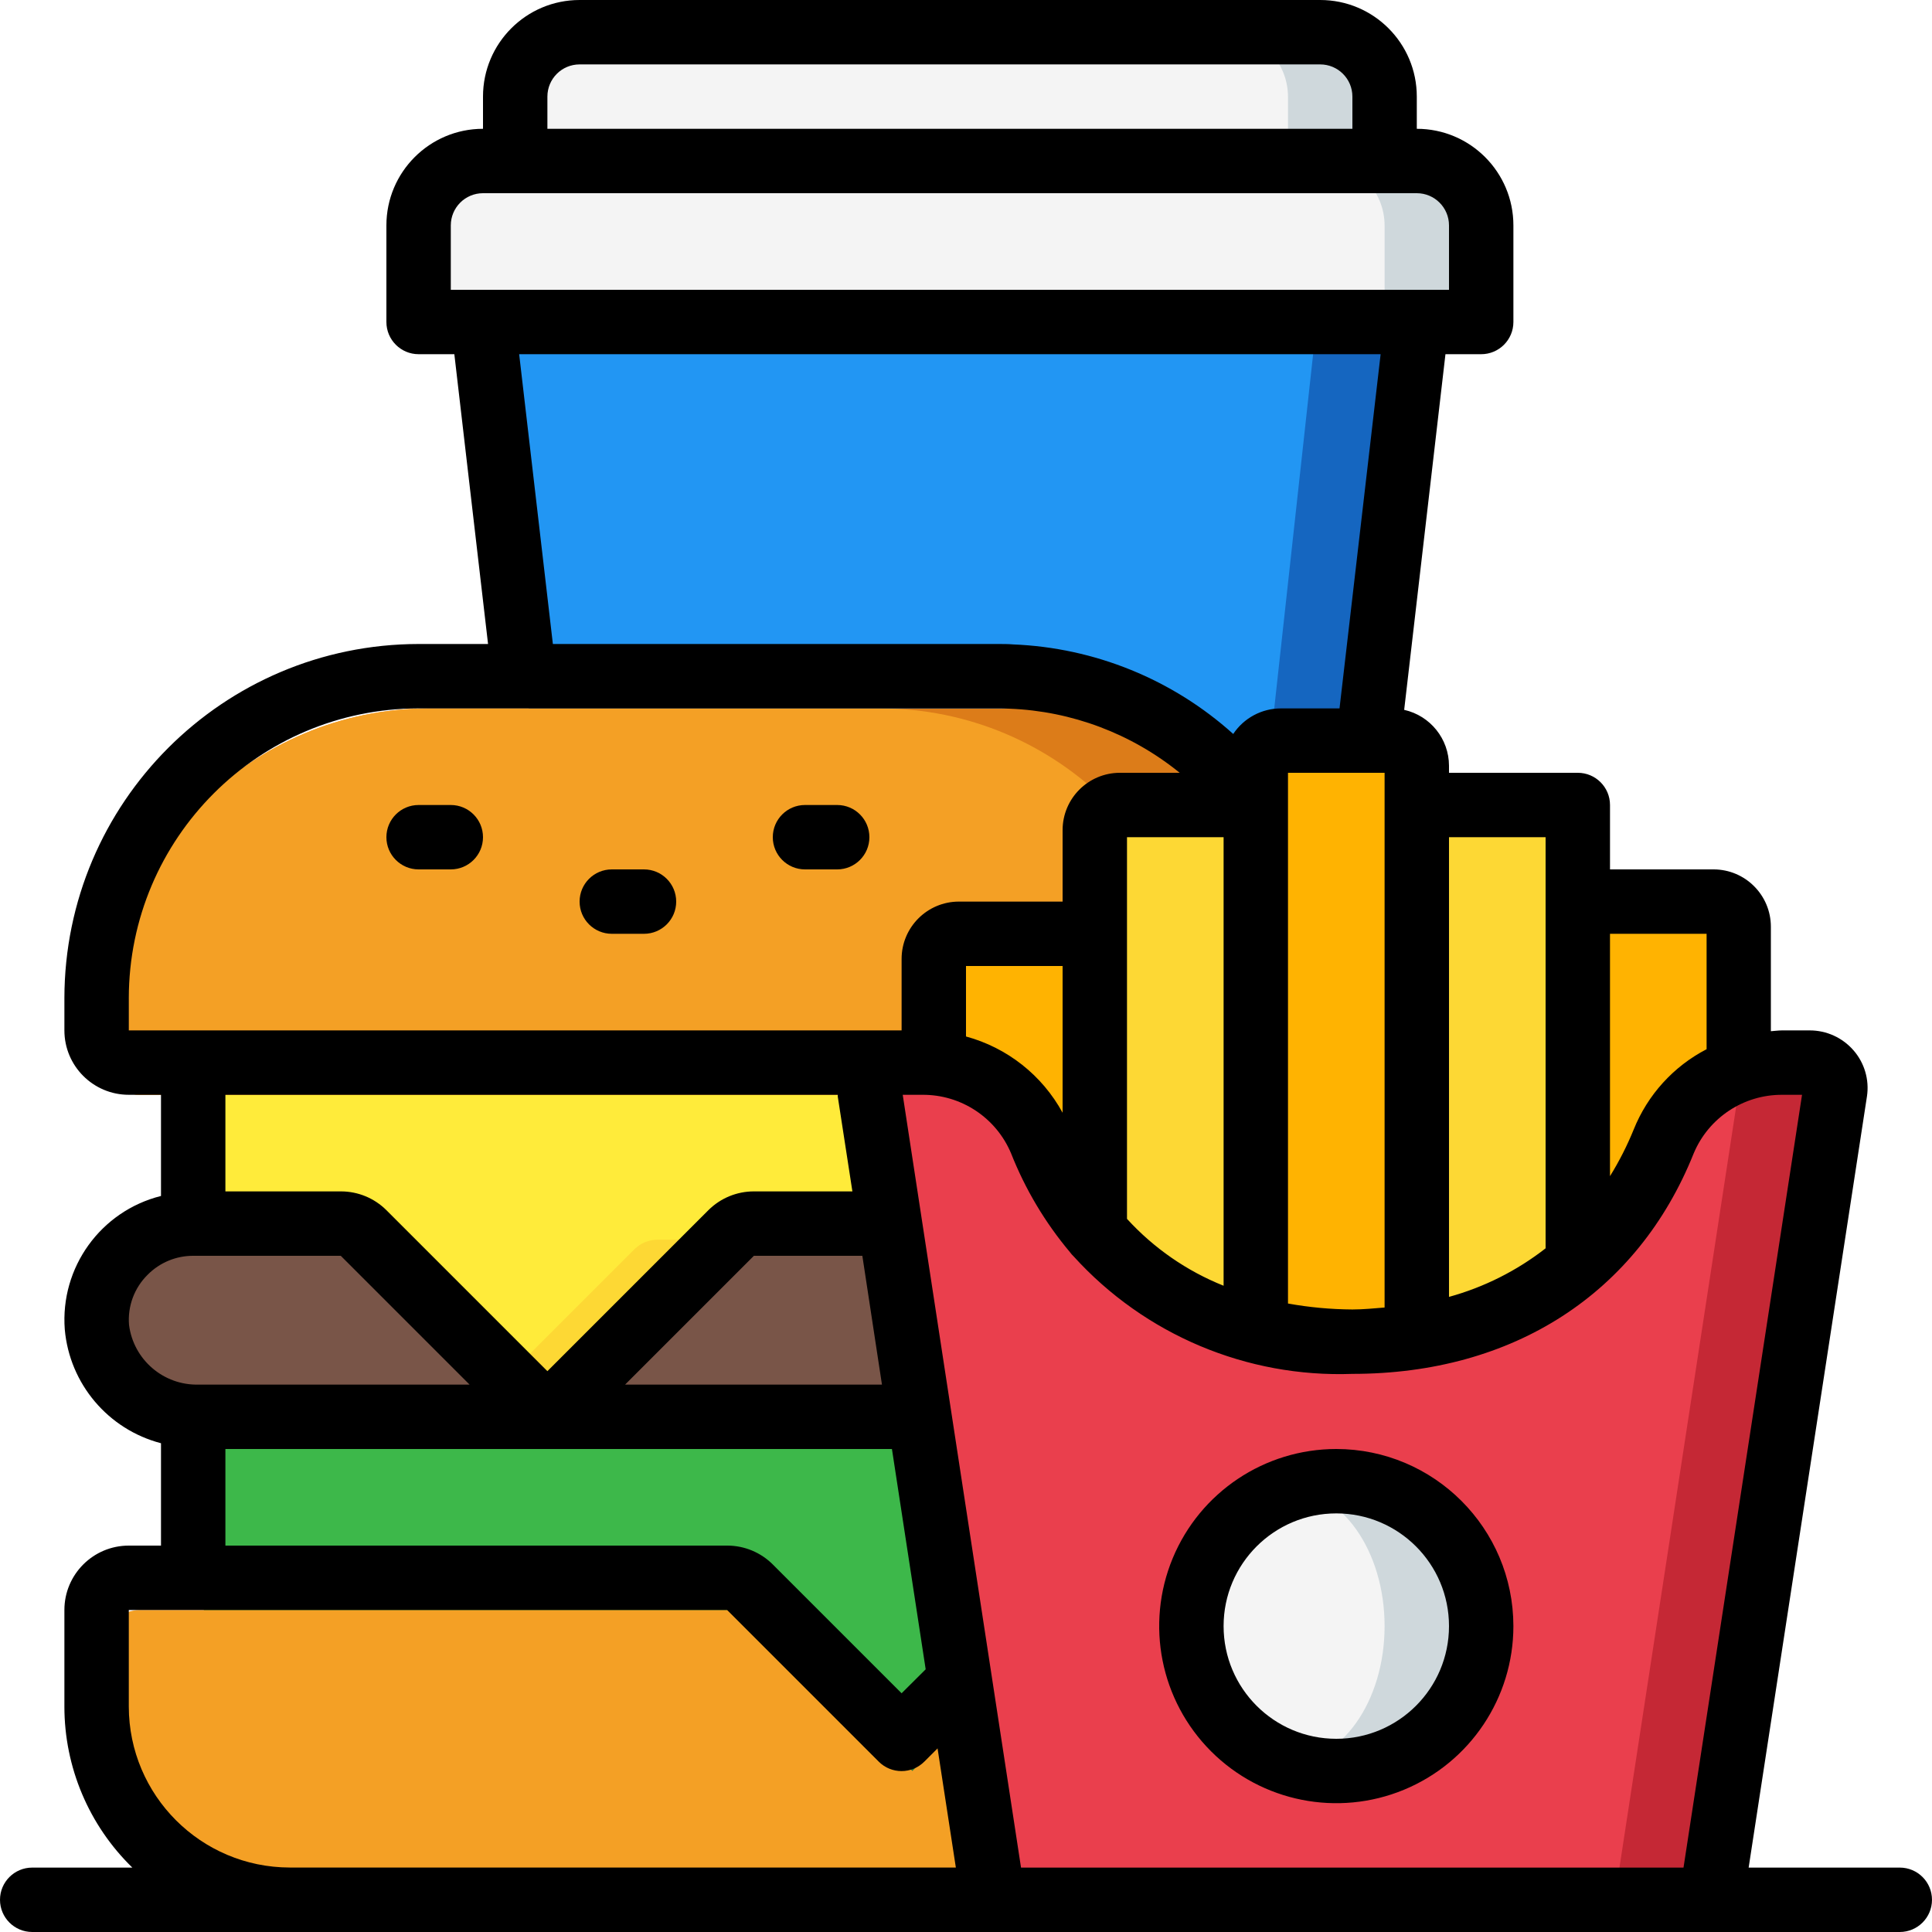
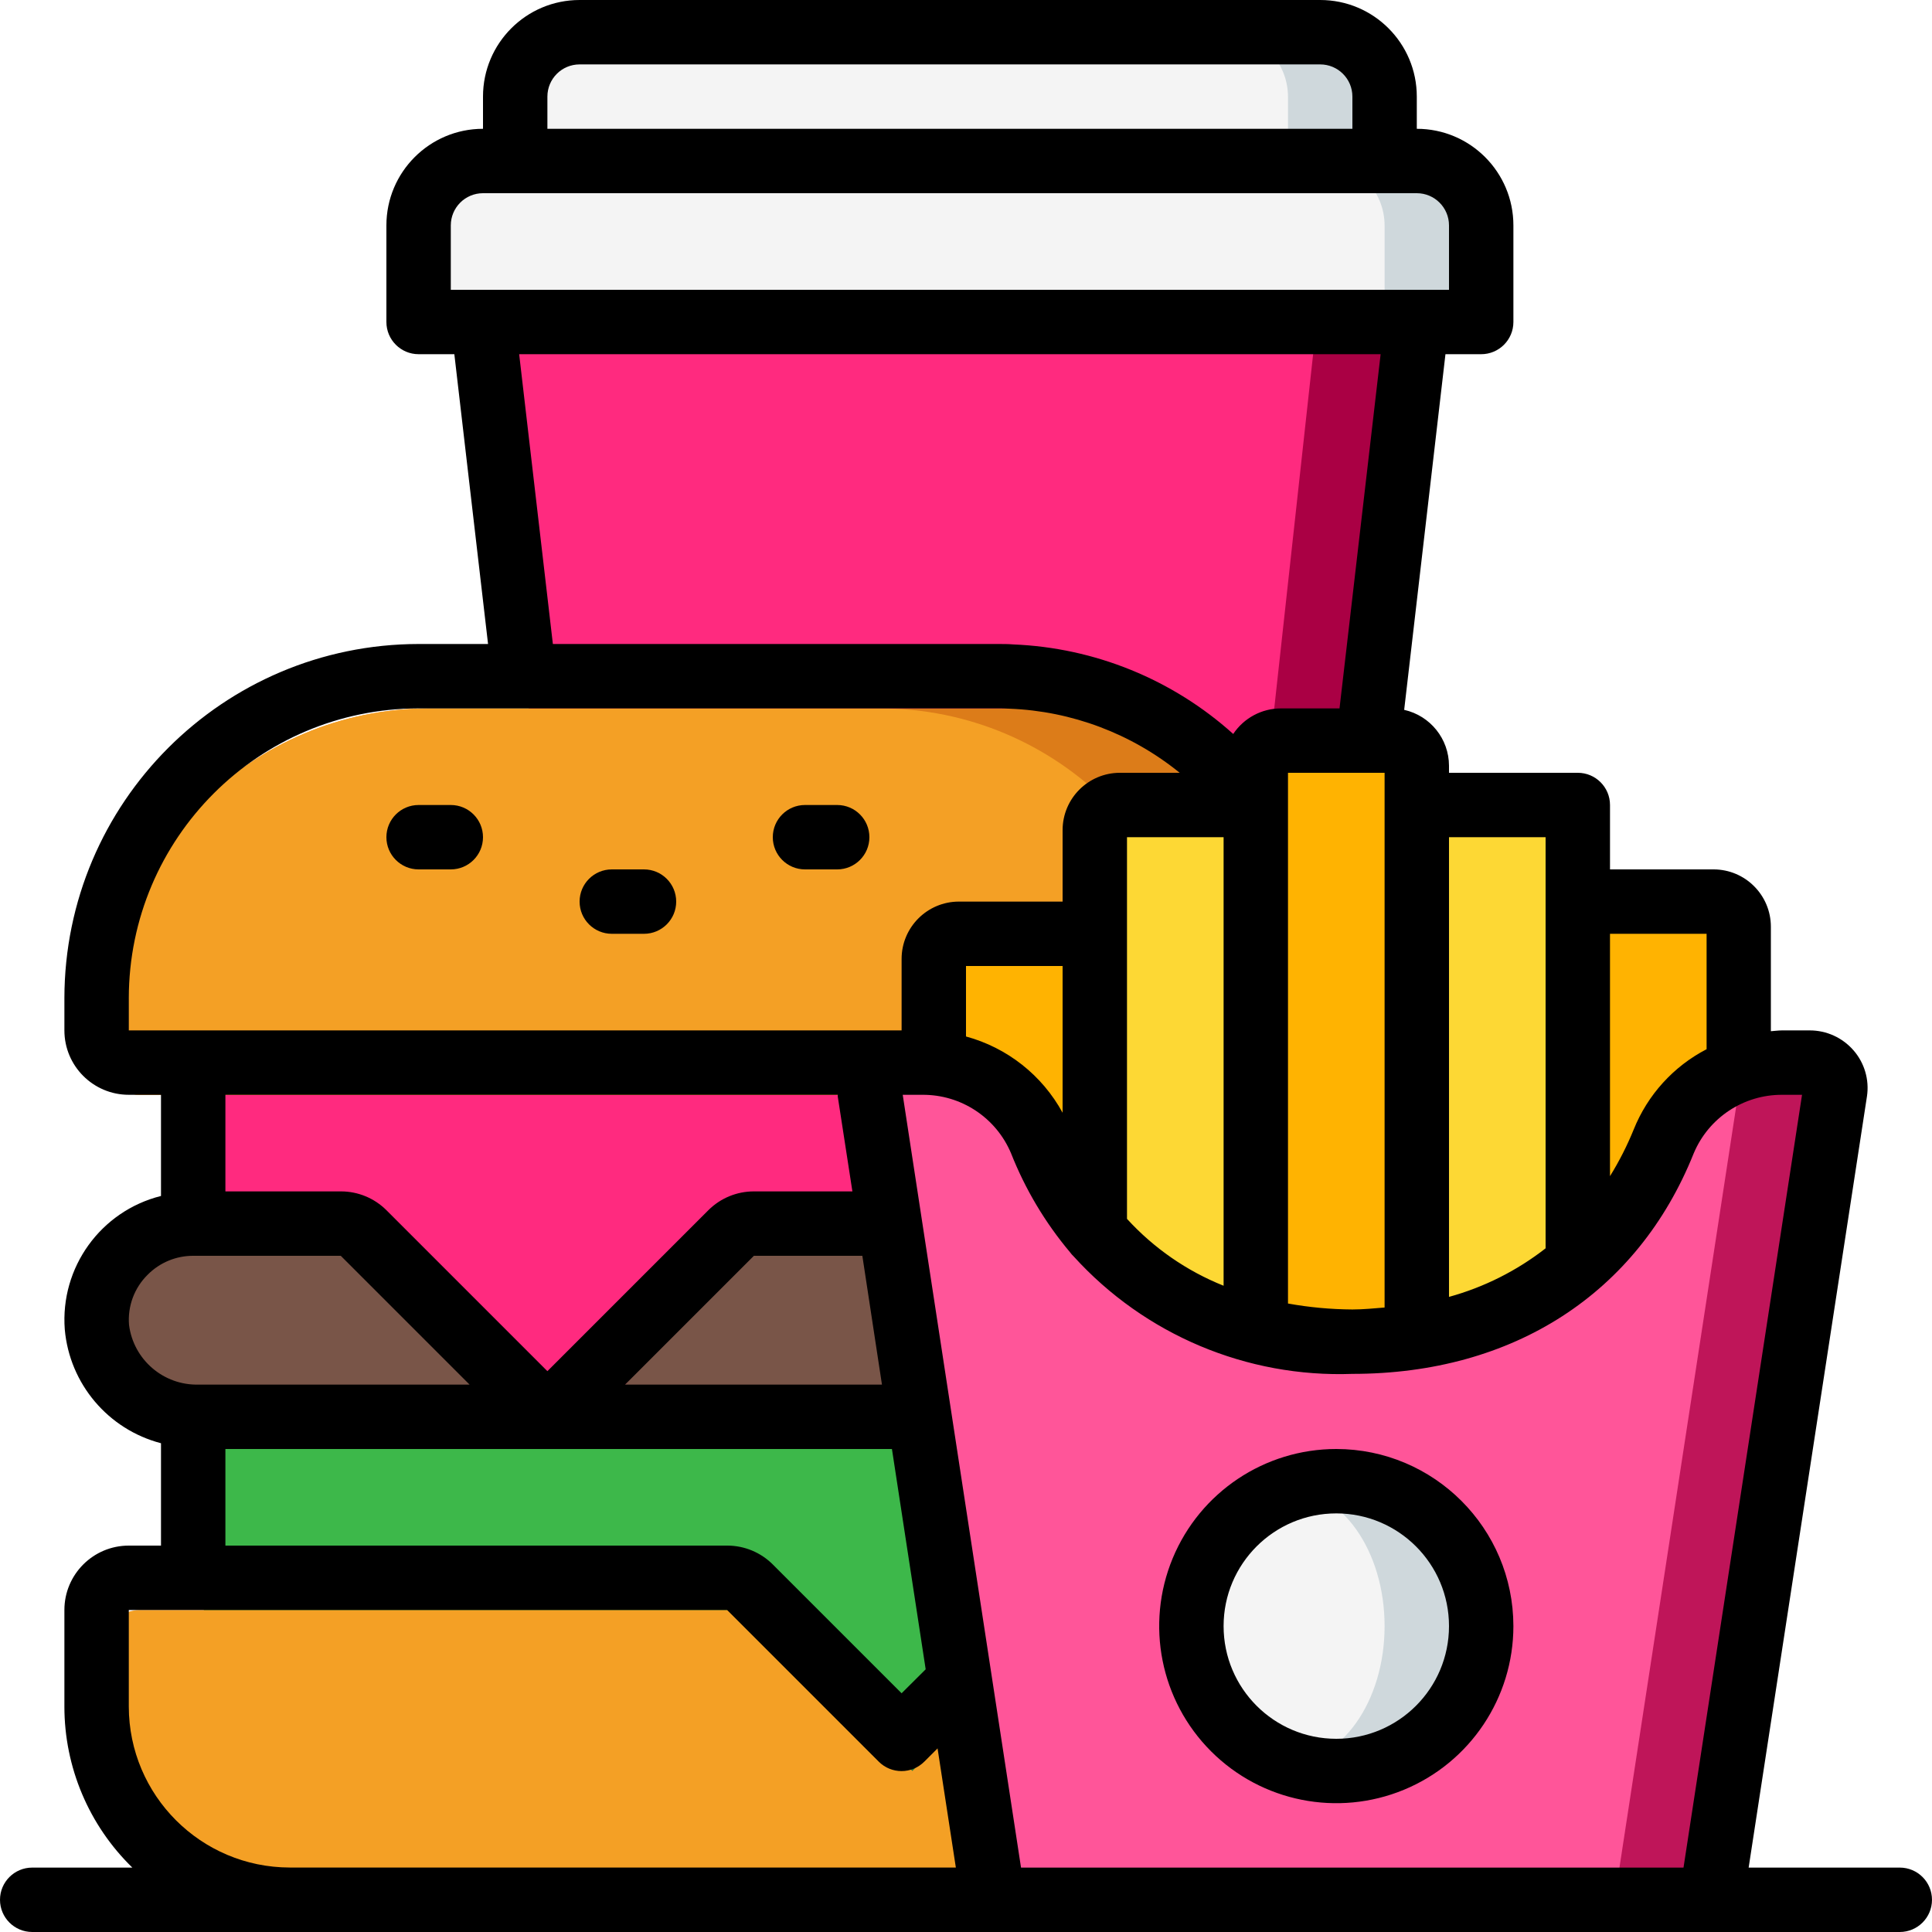
- <svg xmlns="http://www.w3.org/2000/svg" id="svg8" version="1.1" viewBox="0 0 135.466 135.467" height="135.467mm" width="135.466mm">
+ <svg xmlns="http://www.w3.org/2000/svg" width="135.466mm" height="135.467mm" viewBox="0 0 135.466 135.467" version="1.1" id="svg8">
  <defs id="defs2" />
-   <g transform="translate(-37.50002,-58.4939)" id="layer1">
-     <g transform="matrix(0.2645833,0,0,0.2645833,37.50002,58.4939)" id="g1471">
+   <g id="layer1" transform="translate(-37.50002,-58.4939)">
+     <g id="g1471" transform="matrix(0.2645833,0,0,0.2645833,37.50002,58.4939)">
      <g id="g1380">
-         <g transform="translate(3,1)" id="g1366">
-           <polygon style="fill:#1566c0" points="166.216,451.267 125,75.8 372.467,75.8 331.251,451.267 " id="polygon1308" />
-           <polygon style="fill:#2296f3" points="166.216,451.267 125,75.8 346.867,75.8 305.651,451.267 " id="polygon1310" />
-           <path style="fill:#2e7d32" d="m 324.108,365.933 v 76.8 H 284.94 c -2.237,0.018 -4.379,0.905 -5.973,2.475 L 238.775,485.4 198.583,445.208 c -1.594,-1.57 -3.736,-2.457 -5.973,-2.475 H 51.042 v -76.8 z" id="path1312" />
-           <path style="fill:#3db84a;fill-opacity:1" d="m 298.508,365.933 v 76.8 H 259.34 c -2.237,0.018 -4.379,0.905 -5.973,2.475 L 213.175,485.4 172.983,445.208 c -1.594,-1.57 -3.736,-2.457 -5.973,-2.475 H 51.042 v -76.8 z" id="path1314" />
-           <path style="fill:#4e342e" d="m 349.623,355.523 c 0.522,7.094 -1.932,14.085 -6.772,19.297 -4.84,5.212 -11.63,8.176 -18.743,8.18 H 52.467 c -13.785,0.295 -25.501,-10.012 -26.965,-23.723 -0.522,-7.098 1.935,-14.093 6.78,-19.306 4.846,-5.213 11.643,-8.174 18.76,-8.171 h 271.616 c 0.485,-0.014 0.971,0.014 1.451,0.085 13.227,0.369 24.137,10.477 25.514,23.638 z" id="path1316" />
-           <path style="fill:#795548" d="m 321.19,346.989 c 0.522,7.095 -1.933,14.087 -6.774,19.3 -4.842,5.213 -11.634,8.175 -18.749,8.177 H 49.659 c -13.785,0.295 -25.501,-10.012 -26.965,-23.723 -0.522,-7.092 1.931,-14.082 6.769,-19.294 4.838,-5.212 11.626,-8.177 18.737,-8.184 h 246.016 c 0.485,-0.014 0.971,0.014 1.451,0.085 13.231,0.367 24.146,10.475 25.523,23.639 z" id="path1318" />
-           <path style="fill:#fdd834" d="m 321.267,263.533 v 59.819 c -0.48,-0.071 -0.966,-0.099 -1.451,-0.085 H 196.765 c -2.237,0.018 -4.379,0.905 -5.973,2.475 l -48.725,48.725 -48.725,-48.725 c -1.594,-1.57 -3.736,-2.457 -5.973,-2.475 H 48.2 v -59.733 h 273.067 z" id="path1320" />
-           <path style="fill:#ffeb3a" d="m 295.667,267.8 v 59.819 c -0.48,-0.071 -0.966,-0.099 -1.451,-0.085 H 171.165 c -2.237,0.018 -4.379,0.905 -5.973,2.475 l -35.925,35.925 -35.925,-35.925 c -1.594,-1.57 -3.736,-2.457 -5.973,-2.475 H 48.2 V 267.8 Z" id="path1322" />
-           <path style="fill:#dc7c19;fill-opacity:1" d="m 349.708,272.067 v 8.533 c 0,4.713 -3.82,8.533 -8.533,8.533 h -307.2 c -4.713,0 -8.533,-3.821 -8.533,-8.533 v -8.533 c 0,-47.128 38.205,-85.333 85.333,-85.333 h 153.6 c 47.128,-0.001 85.333,38.204 85.333,85.333 z" id="path1324" />
+         <g id="g1366" transform="translate(3,1)">
+           <polygon id="polygon1308" points="166.216,451.267 125,75.8 372.467,75.8 331.251,451.267 " style="fill:#aa0044" />
+           <polygon id="polygon1310" points="166.216,451.267 125,75.8 346.867,75.8 305.651,451.267 " style="fill:#ff2a7f" />
+           <path id="path1312" d="m 324.108,365.933 v 76.8 H 284.94 c -2.237,0.018 -4.379,0.905 -5.973,2.475 L 238.775,485.4 198.583,445.208 c -1.594,-1.57 -3.736,-2.457 -5.973,-2.475 H 51.042 v -76.8 z" style="fill:#2e7d32" />
+           <path id="path1314" d="m 298.508,365.933 v 76.8 H 259.34 c -2.237,0.018 -4.379,0.905 -5.973,2.475 L 213.175,485.4 172.983,445.208 c -1.594,-1.57 -3.736,-2.457 -5.973,-2.475 H 51.042 v -76.8 z" style="fill:#3db84a;fill-opacity:1" />
+           <path id="path1316" d="m 349.623,355.523 c 0.522,7.094 -1.932,14.085 -6.772,19.297 -4.84,5.212 -11.63,8.176 -18.743,8.18 H 52.467 c -13.785,0.295 -25.501,-10.012 -26.965,-23.723 -0.522,-7.098 1.935,-14.093 6.78,-19.306 4.846,-5.213 11.643,-8.174 18.76,-8.171 h 271.616 c 0.485,-0.014 0.971,0.014 1.451,0.085 13.227,0.369 24.137,10.477 25.514,23.638 z" style="fill:#4e342e" />
+           <path id="path1318" d="m 321.19,346.989 c 0.522,7.095 -1.933,14.087 -6.774,19.3 -4.842,5.213 -11.634,8.175 -18.749,8.177 H 49.659 c -13.785,0.295 -25.501,-10.012 -26.965,-23.723 -0.522,-7.092 1.931,-14.082 6.769,-19.294 4.838,-5.212 11.626,-8.177 18.737,-8.184 h 246.016 c 0.485,-0.014 0.971,0.014 1.451,0.085 13.231,0.367 24.146,10.475 25.523,23.639 z" style="fill:#795548" />
+           <path id="path1320" d="m 321.267,263.533 v 59.819 c -0.48,-0.071 -0.966,-0.099 -1.451,-0.085 H 196.765 c -2.237,0.018 -4.379,0.905 -5.973,2.475 l -48.725,48.725 -48.725,-48.725 c -1.594,-1.57 -3.736,-2.457 -5.973,-2.475 H 48.2 v -59.733 h 273.067 z" style="fill:#fdd834" />
+           <path id="path1322" d="m 295.667,267.8 v 59.819 c -0.48,-0.071 -0.966,-0.099 -1.451,-0.085 l -97.425,0.266 c -2.237,0.018 -32.539,36.563 -34.133,38.133 l -33.391,0.001 -35.925,-35.925 c -1.594,-1.57 -3.736,-2.457 -5.973,-2.475 H 48.2 V 267.8 Z" style="fill:#ff2a7f" />
+           <path id="path1324" d="m 349.708,272.067 v 8.533 c 0,4.713 -3.82,8.533 -8.533,8.533 h -307.2 c -4.713,0 -8.533,-3.821 -8.533,-8.533 v -8.533 c 0,-47.128 38.205,-85.333 85.333,-85.333 h 153.6 c 47.128,-0.001 85.333,38.204 85.333,85.333 z" style="fill:#dc7c19;fill-opacity:1" />
          <g id="g1330">
-             <path style="fill:#f4a025;fill-opacity:1" d="m 315.575,272.067 v 8.533 c 0,4.713 -3.82,8.533 -8.533,8.533 H 33.975 c -4.713,0 -8.533,-3.821 -8.533,-8.533 v -8.533 c 0,-47.128 38.205,-85.333 85.333,-85.333 h 119.467 c 47.128,-0.001 85.333,38.204 85.333,85.333 z" id="path1326" />
-             <path style="fill:#f4a025;fill-opacity:1" d="m 315.575,434.2 v 25.6 c 0,28.277 -22.923,51.2 -51.2,51.2 H 76.642 c -28.277,0 -51.2,-22.923 -51.2,-51.2 v -25.6 c 0,-4.713 3.821,-8.533 8.533,-8.533 H 192.61 c 2.237,0.018 4.379,0.905 5.973,2.475 l 40.192,40.192 40.192,-40.192 c 1.594,-1.57 3.736,-2.457 5.973,-2.475 h 22.101 c 4.713,0 8.534,3.82 8.534,8.533 z" id="path1328" />
+             <path id="path1326" d="m 315.575,272.067 v 8.533 c 0,4.713 -3.82,8.533 -8.533,8.533 H 33.975 c -4.713,0 -8.533,-3.821 -8.533,-8.533 v -8.533 c 0,-47.128 38.205,-85.333 85.333,-85.333 h 119.467 c 47.128,-0.001 85.333,38.204 85.333,85.333 z" style="fill:#f4a025;fill-opacity:1" />
+             <path id="path1328" d="m 315.575,434.2 v 25.6 c 0,28.277 -22.923,51.2 -51.2,51.2 H 76.642 c -28.277,0 -51.2,-22.923 -51.2,-51.2 v -25.6 c 0,-4.713 3.821,-8.533 8.533,-8.533 H 192.61 c 2.237,0.018 4.379,0.905 5.973,2.475 l 40.192,40.192 40.192,-40.192 c 1.594,-1.57 3.736,-2.457 5.973,-2.475 h 22.101 c 4.713,0 8.534,3.82 8.534,8.533 z" style="fill:#f4a025;fill-opacity:1" />
          </g>
          <g id="g1336">
-             <path style="fill:#cfd8dc" d="m 363.933,24.6 v 34.133 h -230.4 V 24.6 C 133.561,15.186 141.186,7.561 150.6,7.533 h 196.267 c 9.414,0.028 17.038,7.653 17.066,17.067 z" id="path1332" />
-             <path style="fill:#cfd8dc" d="M 389.533,58.733 V 75.8 c 0,4.713 -3.82,8.533 -8.533,8.533 H 116.467 c -4.713,0 -8.533,-3.82 -8.533,-8.533 V 58.733 c 0.028,-9.414 7.653,-17.039 17.067,-17.067 h 247.467 c 9.413,0.029 17.037,7.653 17.065,17.067 z" id="path1334" />
+             <path id="path1332" d="m 363.933,24.6 v 34.133 h -230.4 V 24.6 C 133.561,15.186 141.186,7.561 150.6,7.533 h 196.267 c 9.414,0.028 17.038,7.653 17.066,17.067 z" style="fill:#cfd8dc" />
+             <path id="path1334" d="M 389.533,58.733 V 75.8 c 0,4.713 -3.82,8.533 -8.533,8.533 H 116.467 c -4.713,0 -8.533,-3.82 -8.533,-8.533 V 58.733 c 0.028,-9.414 7.653,-17.039 17.067,-17.067 h 247.467 c 9.413,0.029 17.037,7.653 17.065,17.067 z" style="fill:#cfd8dc" />
          </g>
          <g id="g1342">
-             <path style="fill:#f4f4f4" d="m 338.333,24.6 v 34.133 h -230.4 C 107.961,49.319 115.586,41.694 125,41.666 h 8.533 V 24.6 C 133.561,15.186 141.186,7.561 150.6,7.533 h 170.667 c 9.414,0.028 17.038,7.653 17.066,17.067 z" id="path1338" />
-             <path style="fill:#f4f4f4" d="M 363.933,58.733 V 75.8 c 0,4.713 -3.82,8.533 -8.533,8.533 H 116.467 c -4.713,0 -8.533,-3.82 -8.533,-8.533 V 58.733 c 0.028,-9.414 7.653,-17.039 17.067,-17.067 h 221.867 c 9.413,0.029 17.037,7.653 17.065,17.067 z" id="path1340" />
+             <path id="path1338" d="m 338.333,24.6 v 34.133 h -230.4 C 107.961,49.319 115.586,41.694 125,41.666 h 8.533 V 24.6 C 133.561,15.186 141.186,7.561 150.6,7.533 h 170.667 c 9.414,0.028 17.038,7.653 17.066,17.067 z" style="fill:#f4f4f4" />
+             <path id="path1340" d="M 363.933,58.733 V 75.8 c 0,4.713 -3.82,8.533 -8.533,8.533 H 116.467 c -4.713,0 -8.533,-3.82 -8.533,-8.533 V 58.733 c 0.028,-9.414 7.653,-17.039 17.067,-17.067 h 221.867 c 9.413,0.029 17.037,7.653 17.065,17.067 z" style="fill:#f4f4f4" />
          </g>
-           <path style="fill:#c52835;fill-opacity:1" d="M 483.315,288.28 450.462,502.467 H 260.253 L 227.485,288.366 c -0.545,-3.38 1.556,-6.625 4.864,-7.509 0.581,-0.174 1.185,-0.261 1.792,-0.256 h 7.339 c 1.024,0 1.963,0.085 2.987,0.171 l 188.416,1.621 22.955,0.171 h 1.963 c 3.702,-1.3 7.597,-1.963 11.52,-1.963 h 7.253 c 1.967,-0.031 3.848,0.803 5.146,2.282 1.297,1.477 1.88,3.451 1.595,5.397 z" id="path1344" />
-           <path style="fill:#ea3f4d;fill-opacity:1" d="M 457.715,288.28 424.862,502.467 H 260.253 L 227.485,288.366 c -0.545,-3.38 1.556,-6.625 4.864,-7.509 l 199.851,1.707 c 0.216,-0.097 0.447,-0.154 0.683,-0.171 3.486,-1.202 7.15,-1.808 10.837,-1.792 h 7.253 c 1.812,0.013 3.551,0.715 4.864,1.963 1.512,1.49 2.211,3.619 1.878,5.716 z" id="path1346" />
+           <path id="path1344" d="M 483.315,288.28 450.462,502.467 H 260.253 L 227.485,288.366 c -0.545,-3.38 1.556,-6.625 4.864,-7.509 0.581,-0.174 1.185,-0.261 1.792,-0.256 h 7.339 c 1.024,0 1.963,0.085 2.987,0.171 l 188.416,1.621 22.955,0.171 h 1.963 c 3.702,-1.3 7.597,-1.963 11.52,-1.963 h 7.253 c 1.967,-0.031 3.848,0.803 5.146,2.282 1.297,1.477 1.88,3.451 1.595,5.397 z" style="fill:#bf1559;fill-opacity:1" />
+           <path id="path1346" d="M 457.715,288.28 424.862,502.467 H 260.253 L 227.485,288.366 c -0.545,-3.38 1.556,-6.625 4.864,-7.509 l 199.851,1.707 c 0.216,-0.097 0.447,-0.154 0.683,-0.171 3.486,-1.202 7.15,-1.808 10.837,-1.792 h 7.253 c 1.812,0.013 3.551,0.715 4.864,1.963 1.512,1.49 2.211,3.619 1.878,5.716 z" style="fill:#ff5599;fill-opacity:1" />
          <g id="g1352">
-             <path style="fill:#ffb301" d="m 372.543,353.219 c -14.399,2.318 -29.12,1.679 -43.264,-1.877 l 0.521,-2.475 V 201.923 c 0.005,-3.674 2.982,-6.651 6.656,-6.656 h 29.355 c 3.674,0.005 6.651,2.982 6.656,6.656 v 150.699 z" id="path1348" />
-             <path style="fill:#ffb301" d="M 287.133,246.467 V 325.4 c -6.019,-7.135 -10.833,-15.206 -14.251,-23.893 -4.797,-11.723 -15.789,-19.743 -28.416,-20.736 v -27.648 c 0.005,-3.674 2.982,-6.651 6.656,-6.656 z" id="path1350" />
+             <path id="path1348" d="m 372.543,353.219 c -14.399,2.318 -29.12,1.679 -43.264,-1.877 l 0.521,-2.475 V 201.923 c 0.005,-3.674 2.982,-6.651 6.656,-6.656 h 29.355 c 3.674,0.005 6.651,2.982 6.656,6.656 v 150.699 z" style="fill:#ffb301" />
+             <path id="path1350" d="M 287.133,246.467 V 325.4 c -6.019,-7.135 -10.833,-15.206 -14.251,-23.893 -4.797,-11.723 -15.789,-19.743 -28.416,-20.736 v -27.648 c 0.005,-3.674 2.982,-6.651 6.656,-6.656 z" style="fill:#ffb301" />
          </g>
          <g id="g1358">
-             <path style="fill:#fdd834" d="m 329.8,209.859 v 136.533 l -0.512,2.475 h -0.085 c -16.444,-3.908 -31.194,-13.003 -42.069,-25.941 V 216.515 c 0.005,-3.674 2.982,-6.651 6.656,-6.656 z" id="path1354" />
-             <path style="fill:#fdd834" d="m 415.987,333.165 c -12.173,10.839 -27.29,17.818 -43.435,20.053 l -0.085,-0.597 V 212.333 H 406.6 c 4.713,0 8.533,3.821 8.533,8.533 v 111.275 z" id="path1356" />
+             <path id="path1354" d="m 329.8,209.859 v 136.533 l -0.512,2.475 h -0.085 c -16.444,-3.908 -31.194,-13.003 -42.069,-25.941 V 216.515 c 0.005,-3.674 2.982,-6.651 6.656,-6.656 z" style="fill:#fdd834" />
+             <path id="path1356" d="m 415.987,333.165 c -12.173,10.839 -27.29,17.818 -43.435,20.053 l -0.085,-0.597 V 212.333 H 406.6 c 4.713,0 8.533,3.821 8.533,8.533 v 111.275 z" style="fill:#fdd834" />
          </g>
-           <path style="fill:#ffb301" d="m 457.8,244.589 v 37.973 c -9.045,3.158 -16.291,10.062 -19.883,18.944 -4.717,12.11 -12.198,22.951 -21.845,31.659 h -0.085 l -0.853,-1.024 v -94.208 h 36.011 c 3.673,0.005 6.65,2.982 6.655,6.656 z" id="path1360" />
-           <path style="fill:#cfd8dc" d="m 389.533,429.933 c 0,21.208 -17.192,38.4 -38.4,38.4 -4.363,0.013 -8.696,-0.737 -12.8,-2.219 -15.31,-5.443 -25.536,-19.933 -25.536,-36.181 0,-16.248 10.227,-30.738 25.536,-36.181 4.104,-1.481 8.437,-2.232 12.8,-2.219 21.208,0 38.4,17.193 38.4,38.4 z" id="path1362" />
-           <ellipse style="fill:#f4f4f4" cx="338.333" cy="429.933" rx="25.6" ry="36.181" id="ellipse1364" />
+           <path id="path1360" d="m 457.8,244.589 v 37.973 c -9.045,3.158 -16.291,10.062 -19.883,18.944 -4.717,12.11 -12.198,22.951 -21.845,31.659 h -0.085 l -0.853,-1.024 v -94.208 h 36.011 c 3.673,0.005 6.65,2.982 6.655,6.656 z" style="fill:#ffb301" />
+           <path id="path1362" d="m 389.533,429.933 c 0,21.208 -17.192,38.4 -38.4,38.4 -4.363,0.013 -8.696,-0.737 -12.8,-2.219 -15.31,-5.443 -25.536,-19.933 -25.536,-36.181 0,-16.248 10.227,-30.738 25.536,-36.181 4.104,-1.481 8.437,-2.232 12.8,-2.219 21.208,0 38.4,17.193 38.4,38.4 z" style="fill:#cfd8dc" />
+           <ellipse id="ellipse1364" ry="36.181" rx="25.6" cy="429.933" cx="338.333" style="fill:#f4f4f4" />
        </g>
        <g id="g1378">
-           <path d="m 110.933,230.4 h 8.533 c 4.713,0 8.533,-3.821 8.533,-8.533 0,-4.713 -3.821,-8.533 -8.533,-8.533 h -8.533 c -4.713,0 -8.533,3.821 -8.533,8.533 0,4.712 3.821,8.533 8.533,8.533 z" id="path1368" />
-           <path d="m 162.133,247.467 h 8.533 c 4.713,0 8.533,-3.821 8.533,-8.533 0,-4.713 -3.821,-8.533 -8.533,-8.533 h -8.533 c -4.713,0 -8.533,3.821 -8.533,8.533 0,4.712 3.821,8.533 8.533,8.533 z" id="path1370" />
-           <path d="m 213.333,230.4 h 8.533 c 4.713,0 8.533,-3.821 8.533,-8.533 0,-4.713 -3.821,-8.533 -8.533,-8.533 h -8.533 c -4.713,0 -8.533,3.821 -8.533,8.533 0,4.712 3.821,8.533 8.533,8.533 z" id="path1372" />
-           <path d="M 503.467,494.933 H 463.412 L 494.772,290.5 c 0.64,-4.37 -0.66,-8.802 -3.558,-12.134 -2.925,-3.374 -7.174,-5.309 -11.639,-5.299 h -7.313 c -1.007,0 -1.971,0.154 -2.961,0.213 v -27.691 c -0.005,-8.374 -6.782,-15.166 -15.155,-15.189 h -27.477 v -17.067 c 0,-4.713 -3.82,-8.533 -8.533,-8.533 H 384 v -1.877 c -0.015,-7.104 -4.947,-13.251 -11.878,-14.805 l 10.94,-94.251 h 9.472 c 4.713,0 8.533,-3.821 8.533,-8.533 v -25.6 c 0,-14.138 -11.462,-25.6 -25.6,-25.6 V 25.6 C 375.467,11.462 364.005,0 349.867,0 H 153.6 C 139.462,0 128,11.462 128,25.6 v 8.533 c -14.138,0 -25.6,11.462 -25.6,25.6 v 25.6 c 0,4.713 3.821,8.533 8.533,8.533 h 9.472 l 8.934,76.8 h -18.406 c -51.816,0.061 -93.806,42.051 -93.867,93.867 v 8.533 c 0,9.426 7.641,17.067 17.067,17.067 h 8.533 v 26.812 c -15.987,4.007 -26.757,18.955 -25.498,35.388 1.285,14.422 11.488,26.483 25.498,30.14 V 409.6 h -8.533 c -9.426,0 -17.067,7.641 -17.067,17.067 v 25.6 c -0.002,16.069 6.492,31.457 18.005,42.667 H 8.533 C 3.82,494.934 0,498.755 0,503.467 0,508.18 3.821,512 8.533,512 h 494.933 c 4.713,0 8.533,-3.82 8.533,-8.533 10e-4,-4.713 -3.819,-8.534 -8.532,-8.534 z M 477.56,290.133 446.149,494.934 H 270.583 l -31.351,-204.801 5.214,0.001 c 10.256,-0.069 19.539,6.062 23.501,15.522 3.751,9.501 9.012,18.333 15.582,26.155 0.302,0.423 0.645,0.814 1.024,1.169 18.826,20.749 45.849,32.134 73.847,31.113 42.667,0 75.605,-21.333 90.453,-58.445 3.956,-9.437 13.209,-15.56 23.441,-15.514 z M 366.933,204.8 v 141.705 c -2.825,0.222 -5.615,0.521 -8.533,0.521 -5.724,-0.037 -11.433,-0.565 -17.067,-1.579 V 204.8 Z m -42.666,17.067 v 118.869 c -9.759,-3.905 -18.51,-9.963 -25.6,-17.724 V 221.867 Z M 281.6,294.886 C 276.175,284.945 266.929,277.647 256,274.679 V 256 h 25.6 z m -47.872,72.047 h -68.07 L 199.791,332.8 h 28.74 z M 452.267,247.467 v 30.583 c -8.775,4.548 -15.627,12.094 -19.311,21.265 -1.745,4.297 -3.849,8.439 -6.289,12.382 v -64.23 z m -42.667,-25.6 v 102.4 0.085 6.468 c -7.602,5.935 -16.302,10.308 -25.6,12.868 V 221.867 Z M 145.067,25.6 c 0,-4.713 3.82,-8.533 8.533,-8.533 h 196.267 c 4.713,0 8.533,3.821 8.533,8.533 v 8.533 H 145.067 Z m -25.6,34.133 c 0,-4.713 3.821,-8.533 8.533,-8.533 h 247.467 c 4.713,0 8.533,3.821 8.533,8.533 V 76.8 H 119.467 Z m 18.116,34.134 h 228.301 l -10.897,93.867 h -15.531 c -5.08,0.004 -9.822,2.547 -12.638,6.775 -16.077,-14.469 -36.705,-22.863 -58.317,-23.731 -1.323,-0.111 -2.645,-0.111 -3.968,-0.111 H 146.517 Z M 34.133,264.533 c 0.052,-42.394 34.406,-76.748 76.8,-76.8 h 153.6 c 0.896,0 1.783,0 3.004,0.077 16.475,0.637 32.299,6.599 45.099,16.99 H 296.79 c -8.387,0.005 -15.185,6.802 -15.189,15.189 v 18.944 h -27.477 c -8.387,0.005 -15.185,6.802 -15.189,15.189 v 18.944 h -204.8 v -8.533 z m 187.887,25.6 c 0,0.162 0,0.324 0,0.486 l 3.874,25.114 h -26.129 c -4.51,0.003 -8.836,1.792 -12.032,4.975 L 145.066,363.375 102.4,320.708 c -3.196,-3.183 -7.522,-4.972 -12.032,-4.975 H 59.733 v -25.6 z M 34.193,351.104 c -0.403,-4.946 1.41,-9.816 4.949,-13.295 3.187,-3.216 7.53,-5.02 12.058,-5.009 h 39.108 l 34.133,34.133 h -71.79 c -9.306,0.25 -17.286,-6.594 -18.458,-15.829 z M 59.733,384 h 176.64 l 8.943,58.385 -6.383,6.349 -34.133,-34.133 c -3.192,-3.193 -7.518,-4.991 -12.032,-5.001 H 59.733 Z m -25.6,68.267 v -25.6 H 51.2 192.691 l 40.192,40.192 c 3.332,3.331 8.734,3.331 12.066,0 l 3.516,-3.516 4.847,31.573 H 76.8 C 53.254,494.888 34.171,475.813 34.133,452.267 Z" id="path1374" />
-           <path d="m 354.133,384 c -18.983,0 -36.096,11.435 -43.361,28.973 -7.264,17.538 -3.249,37.725 10.174,51.147 13.423,13.422 33.61,17.438 51.147,10.174 17.538,-7.264 28.973,-24.378 28.973,-43.361 C 401.038,405.025 380.042,384.028 354.133,384 Z m 0,76.8 c -16.495,0 -29.867,-13.372 -29.867,-29.867 0,-16.495 13.372,-29.867 29.867,-29.867 16.495,0 29.867,13.372 29.867,29.867 0,16.495 -13.372,29.867 -29.867,29.867 z" id="path1376" />
+           <path id="path1368" d="m 110.933,230.4 h 8.533 c 4.713,0 8.533,-3.821 8.533,-8.533 0,-4.713 -3.821,-8.533 -8.533,-8.533 h -8.533 c -4.713,0 -8.533,3.821 -8.533,8.533 0,4.712 3.821,8.533 8.533,8.533 z" />
+           <path id="path1370" d="m 162.133,247.467 h 8.533 c 4.713,0 8.533,-3.821 8.533,-8.533 0,-4.713 -3.821,-8.533 -8.533,-8.533 h -8.533 c -4.713,0 -8.533,3.821 -8.533,8.533 0,4.712 3.821,8.533 8.533,8.533 z" />
+           <path id="path1372" d="m 213.333,230.4 h 8.533 c 4.713,0 8.533,-3.821 8.533,-8.533 0,-4.713 -3.821,-8.533 -8.533,-8.533 h -8.533 c -4.713,0 -8.533,3.821 -8.533,8.533 0,4.712 3.821,8.533 8.533,8.533 z" />
+           <path id="path1374" d="M 503.467,494.933 H 463.412 L 494.772,290.5 c 0.64,-4.37 -0.66,-8.802 -3.558,-12.134 -2.925,-3.374 -7.174,-5.309 -11.639,-5.299 h -7.313 c -1.007,0 -1.971,0.154 -2.961,0.213 v -27.691 c -0.005,-8.374 -6.782,-15.166 -15.155,-15.189 h -27.477 v -17.067 c 0,-4.713 -3.82,-8.533 -8.533,-8.533 H 384 v -1.877 c -0.015,-7.104 -4.947,-13.251 -11.878,-14.805 l 10.94,-94.251 h 9.472 c 4.713,0 8.533,-3.821 8.533,-8.533 v -25.6 c 0,-14.138 -11.462,-25.6 -25.6,-25.6 V 25.6 C 375.467,11.462 364.005,0 349.867,0 H 153.6 C 139.462,0 128,11.462 128,25.6 v 8.533 c -14.138,0 -25.6,11.462 -25.6,25.6 v 25.6 c 0,4.713 3.821,8.533 8.533,8.533 h 9.472 l 8.934,76.8 h -18.406 c -51.816,0.061 -93.806,42.051 -93.867,93.867 v 8.533 c 0,9.426 7.641,17.067 17.067,17.067 h 8.533 v 26.812 c -15.987,4.007 -26.757,18.955 -25.498,35.388 1.285,14.422 11.488,26.483 25.498,30.14 V 409.6 h -8.533 c -9.426,0 -17.067,7.641 -17.067,17.067 v 25.6 c -0.002,16.069 6.492,31.457 18.005,42.667 H 8.533 C 3.82,494.934 0,498.755 0,503.467 0,508.18 3.821,512 8.533,512 h 494.933 c 4.713,0 8.533,-3.82 8.533,-8.533 10e-4,-4.713 -3.819,-8.534 -8.532,-8.534 z M 477.56,290.133 446.149,494.934 H 270.583 l -31.351,-204.801 5.214,0.001 c 10.256,-0.069 19.539,6.062 23.501,15.522 3.751,9.501 9.012,18.333 15.582,26.155 0.302,0.423 0.645,0.814 1.024,1.169 18.826,20.749 45.849,32.134 73.847,31.113 42.667,0 75.605,-21.333 90.453,-58.445 3.956,-9.437 13.209,-15.56 23.441,-15.514 z M 366.933,204.8 v 141.705 c -2.825,0.222 -5.615,0.521 -8.533,0.521 -5.724,-0.037 -11.433,-0.565 -17.067,-1.579 V 204.8 Z m -42.666,17.067 v 118.869 c -9.759,-3.905 -18.51,-9.963 -25.6,-17.724 V 221.867 Z M 281.6,294.886 C 276.175,284.945 266.929,277.647 256,274.679 V 256 h 25.6 z m -47.872,72.047 h -68.07 L 199.791,332.8 h 28.74 z M 452.267,247.467 v 30.583 c -8.775,4.548 -15.627,12.094 -19.311,21.265 -1.745,4.297 -3.849,8.439 -6.289,12.382 v -64.23 z m -42.667,-25.6 v 102.4 0.085 6.468 c -7.602,5.935 -16.302,10.308 -25.6,12.868 V 221.867 Z M 145.067,25.6 c 0,-4.713 3.82,-8.533 8.533,-8.533 h 196.267 c 4.713,0 8.533,3.821 8.533,8.533 v 8.533 H 145.067 Z m -25.6,34.133 c 0,-4.713 3.821,-8.533 8.533,-8.533 h 247.467 c 4.713,0 8.533,3.821 8.533,8.533 V 76.8 H 119.467 Z m 18.116,34.134 h 228.301 l -10.897,93.867 h -15.531 c -5.08,0.004 -9.822,2.547 -12.638,6.775 -16.077,-14.469 -36.705,-22.863 -58.317,-23.731 -1.323,-0.111 -2.645,-0.111 -3.968,-0.111 H 146.517 Z M 34.133,264.533 c 0.052,-42.394 34.406,-76.748 76.8,-76.8 h 153.6 c 0.896,0 1.783,0 3.004,0.077 16.475,0.637 32.299,6.599 45.099,16.99 H 296.79 c -8.387,0.005 -15.185,6.802 -15.189,15.189 v 18.944 h -27.477 c -8.387,0.005 -15.185,6.802 -15.189,15.189 v 18.944 h -204.8 v -8.533 z m 187.887,25.6 c 0,0.162 0,0.324 0,0.486 l 3.874,25.114 h -26.129 c -4.51,0.003 -8.836,1.792 -12.032,4.975 L 145.066,363.375 102.4,320.708 c -3.196,-3.183 -7.522,-4.972 -12.032,-4.975 H 59.733 v -25.6 z M 34.193,351.104 c -0.403,-4.946 1.41,-9.816 4.949,-13.295 3.187,-3.216 7.53,-5.02 12.058,-5.009 h 39.108 l 34.133,34.133 h -71.79 c -9.306,0.25 -17.286,-6.594 -18.458,-15.829 z M 59.733,384 h 176.64 l 8.943,58.385 -6.383,6.349 -34.133,-34.133 c -3.192,-3.193 -7.518,-4.991 -12.032,-5.001 H 59.733 Z m -25.6,68.267 v -25.6 H 51.2 192.691 l 40.192,40.192 c 3.332,3.331 8.734,3.331 12.066,0 l 3.516,-3.516 4.847,31.573 H 76.8 C 53.254,494.888 34.171,475.813 34.133,452.267 Z" />
+           <path id="path1376" d="m 354.133,384 c -18.983,0 -36.096,11.435 -43.361,28.973 -7.264,17.538 -3.249,37.725 10.174,51.147 13.423,13.422 33.61,17.438 51.147,10.174 17.538,-7.264 28.973,-24.378 28.973,-43.361 C 401.038,405.025 380.042,384.028 354.133,384 Z m 0,76.8 c -16.495,0 -29.867,-13.372 -29.867,-29.867 0,-16.495 13.372,-29.867 29.867,-29.867 16.495,0 29.867,13.372 29.867,29.867 0,16.495 -13.372,29.867 -29.867,29.867 z" />
        </g>
      </g>
-       <g id="g1382">
- </g>
-       <g id="g1384">
- </g>
-       <g id="g1386">
- </g>
-       <g id="g1388">
- </g>
-       <g id="g1390">
- </g>
-       <g id="g1392">
- </g>
-       <g id="g1394">
- </g>
-       <g id="g1396">
- </g>
-       <g id="g1398">
- </g>
-       <g id="g1400">
- </g>
-       <g id="g1402">
- </g>
-       <g id="g1404">
- </g>
-       <g id="g1406">
- </g>
-       <g id="g1408">
- </g>
-       <g id="g1410">
- </g>
+       <g id="g1382" />
+       <g id="g1384" />
+       <g id="g1386" />
+       <g id="g1388" />
+       <g id="g1390" />
+       <g id="g1392" />
+       <g id="g1394" />
+       <g id="g1396" />
+       <g id="g1398" />
+       <g id="g1400" />
+       <g id="g1402" />
+       <g id="g1404" />
+       <g id="g1406" />
+       <g id="g1408" />
+       <g id="g1410" />
    </g>
  </g>
</svg>
